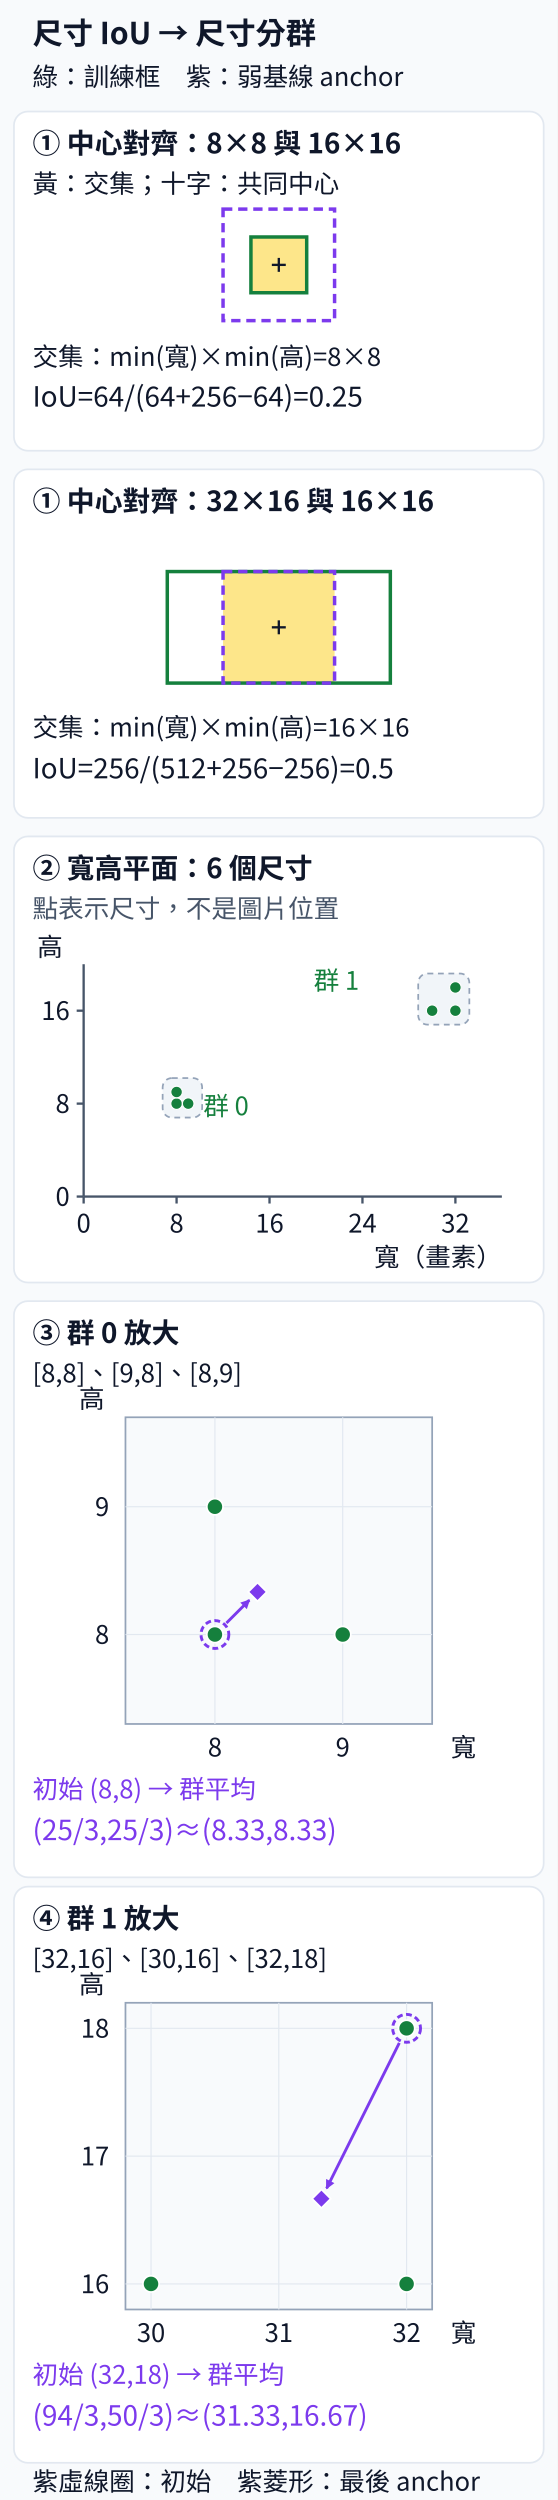
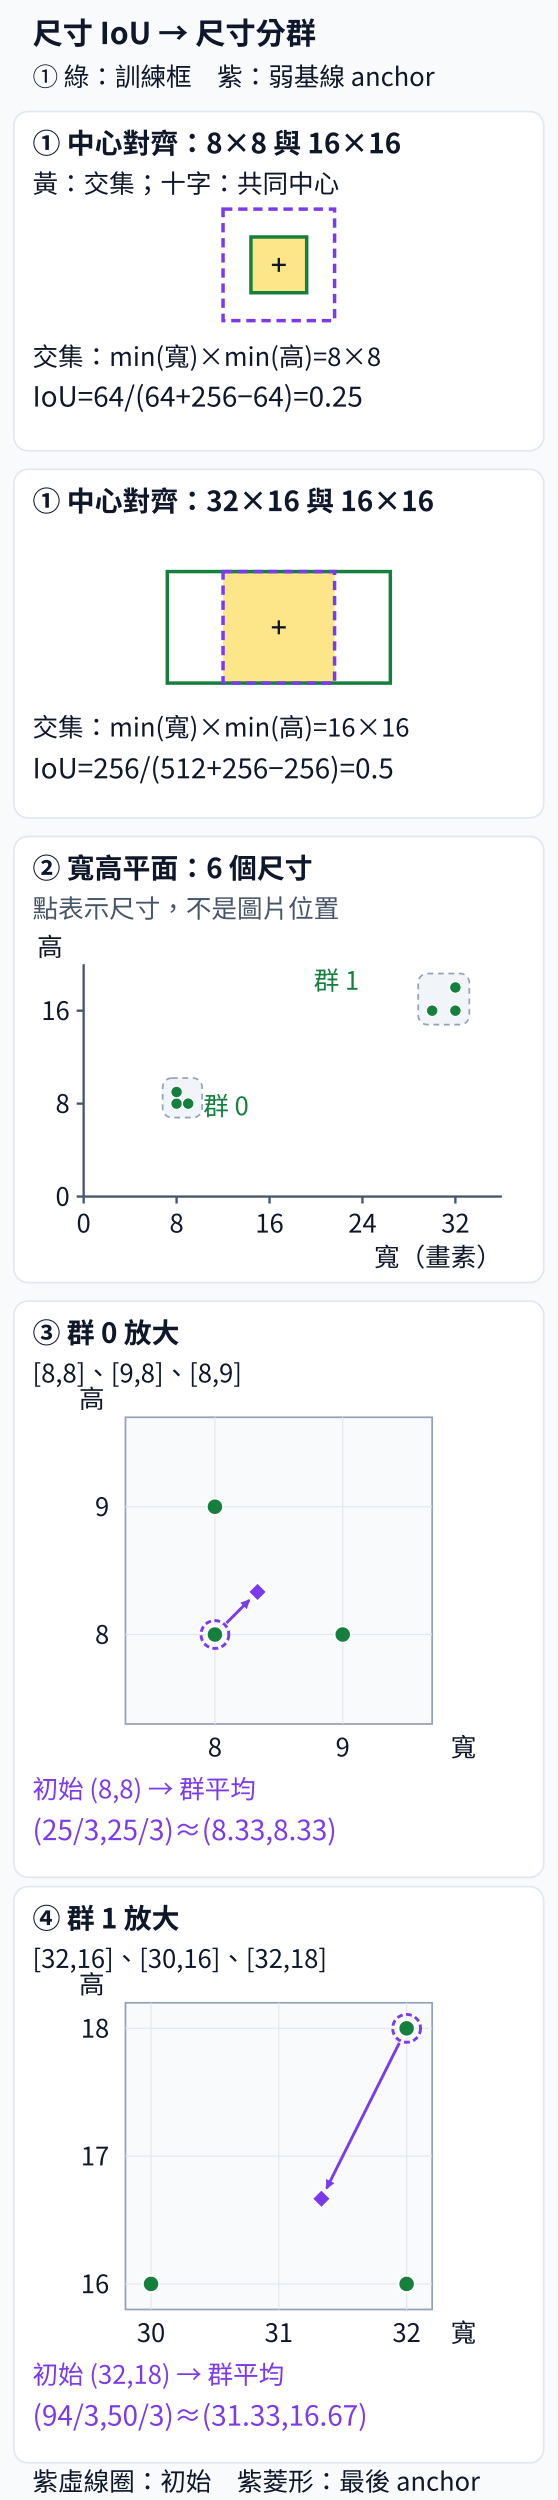
<svg xmlns="http://www.w3.org/2000/svg" width="480" height="2152" viewBox="0 0 480 2152" role="img" aria-labelledby="title desc">
  <defs>
    <marker id="arrow" markerWidth="8" markerHeight="8" refX="7" refY="4" orient="auto-start-reverse" markerUnits="userSpaceOnUse">
      <path d="M0 0L8 4L0 8Z" fill="#475569" />
    </marker>
    <marker id="purple-arrow" markerWidth="8" markerHeight="8" refX="7" refY="4" orient="auto" markerUnits="userSpaceOnUse">
      <path d="M0 0L8 4L0 8Z" fill="#7c3aed" />
    </marker>
  </defs>
  <rect width="480" height="2152" fill="#f8fafc" />
  <g font-family="Noto Sans CJK TC, sans-serif" fill="#0f172a">
    <text x="28" y="38" font-size="26" fill="#0f172a" font-weight="700">尺寸 IoU → 尺寸分群</text>
-     <text x="28" y="74" font-size="22" fill="#0f172a">綠：訓練框　紫：弱基線 anchor</text>
+     <text x="28" y="74" font-size="22" fill="#0f172a">① 綠：訓練框　紫：弱基線 anchor</text>
    <rect x="12" y="96" width="456" height="292" fill="#fff" stroke="#e2e8f0" stroke-width="1.5" rx="12" />
    <text x="28" y="132" font-size="24" fill="#0f172a" font-weight="700">① 中心對齊：8×8 與 16×16</text>
    <text x="28" y="166" font-size="22" fill="#0f172a">黃：交集；十字：共同中心</text>
    <rect x="192" y="180" width="96" height="96" fill="none" stroke="#7c3aed" stroke-width="3" stroke-dasharray="8 5" />
    <rect x="216" y="204" width="48" height="48" fill="#fde68a" stroke="#15803d" stroke-width="3" />
    <path d="M234 228L246 228" fill="none" stroke="#0f172a" stroke-width="2" />
    <path d="M240 222L240 234" fill="none" stroke="#0f172a" stroke-width="2" />
    <text x="28" y="315" font-size="22" fill="#0f172a">交集：min(寬)×min(高)=8×8</text>
    <text x="28" y="350" font-size="24" fill="#0f172a">IoU=64/(64+256−64)=0.25</text>
    <rect x="12" y="404" width="456" height="300" fill="#fff" stroke="#e2e8f0" stroke-width="1.5" rx="12" />
    <text x="28" y="440" font-size="24" fill="#0f172a" font-weight="700">① 中心對齊：32×16 與 16×16</text>
    <rect x="192" y="492" width="96" height="96" fill="#fde68a" />
    <rect x="144" y="492" width="192" height="96" fill="none" stroke="#15803d" stroke-width="3" />
    <rect x="192" y="492" width="96" height="96" fill="none" stroke="#7c3aed" stroke-width="3" stroke-dasharray="8 5" />
    <path d="M234 540L246 540" fill="none" stroke="#0f172a" stroke-width="2" />
    <path d="M240 534L240 546" fill="none" stroke="#0f172a" stroke-width="2" />
    <text x="28" y="634" font-size="22" fill="#0f172a">交集：min(寬)×min(高)=16×16</text>
    <text x="28" y="670" font-size="24" fill="#0f172a">IoU=256/(512+256−256)=0.5</text>
    <rect x="12" y="720" width="456" height="384" fill="#fff" stroke="#e2e8f0" stroke-width="1.5" rx="12" />
    <text x="28" y="756" font-size="24" fill="#0f172a" font-weight="700">② 寬高平面：6 個尺寸</text>
    <text x="28" y="790" font-size="22" fill="#475569">點表示尺寸，不是圖片位置</text>
    <path d="M72 830L72 1030" fill="none" stroke="#475569" stroke-width="2" />
    <path d="M72 1030L432 1030" fill="none" stroke="#475569" stroke-width="2" />
    <path d="M72 1030L72 1036" fill="none" stroke="#475569" stroke-width="2" />
    <text x="72" y="1061" font-size="22" fill="#0f172a" text-anchor="middle">0</text>
    <path d="M152 1030L152 1036" fill="none" stroke="#475569" stroke-width="2" />
    <text x="152" y="1061" font-size="22" fill="#0f172a" text-anchor="middle">8</text>
    <path d="M232 1030L232 1036" fill="none" stroke="#475569" stroke-width="2" />
    <text x="232" y="1061" font-size="22" fill="#0f172a" text-anchor="middle">16</text>
    <path d="M312 1030L312 1036" fill="none" stroke="#475569" stroke-width="2" />
    <text x="312" y="1061" font-size="22" fill="#0f172a" text-anchor="middle">24</text>
    <path d="M392 1030L392 1036" fill="none" stroke="#475569" stroke-width="2" />
    <text x="392" y="1061" font-size="22" fill="#0f172a" text-anchor="middle">32</text>
    <path d="M66 1030L72 1030" fill="none" stroke="#475569" stroke-width="2" />
    <text x="60" y="1038" font-size="22" fill="#0f172a" text-anchor="end">0</text>
    <path d="M66 950L72 950" fill="none" stroke="#475569" stroke-width="2" />
    <text x="60" y="958" font-size="22" fill="#0f172a" text-anchor="end">8</text>
    <path d="M66 870L72 870" fill="none" stroke="#475569" stroke-width="2" />
    <text x="60" y="878" font-size="22" fill="#0f172a" text-anchor="end">16</text>
    <text x="32" y="823" font-size="22" fill="#0f172a">高</text>
    <text x="432" y="1090" font-size="22" fill="#0f172a" text-anchor="end">寬（畫素）</text>
    <rect x="140" y="928" width="34" height="34" fill="#f1f5f9" stroke="#94a3b8" stroke-width="1.5" rx="8" stroke-dasharray="5 4" />
    <rect x="360" y="838" width="44" height="44" fill="#f1f5f9" stroke="#94a3b8" stroke-width="1.5" rx="8" stroke-dasharray="5 4" />
    <circle cx="152" cy="950" r="5" fill="#15803d" stroke="#fff" stroke-width="1" />
    <circle cx="162" cy="950" r="5" fill="#15803d" stroke="#fff" stroke-width="1" />
    <circle cx="152" cy="940" r="5" fill="#15803d" stroke="#fff" stroke-width="1" />
    <circle cx="392" cy="870" r="5" fill="#15803d" stroke="#fff" stroke-width="1" />
    <circle cx="372" cy="870" r="5" fill="#15803d" stroke="#fff" stroke-width="1" />
    <circle cx="392" cy="850" r="5" fill="#15803d" stroke="#fff" stroke-width="1" />
    <text x="175" y="960" font-size="22" fill="#15803d">群 0</text>
    <text x="270" y="852" font-size="22" fill="#15803d">群 1</text>
    <rect x="12" y="1120" width="456" height="496" fill="#fff" stroke="#e2e8f0" stroke-width="1.5" rx="12" />
    <text x="28" y="1156" font-size="24" fill="#0f172a" font-weight="700">③ 群 0 放大</text>
    <text x="28" y="1190" font-size="22" fill="#0f172a">[8,8]、[9,8]、[8,9]</text>
    <rect x="108" y="1220" width="264" height="264" fill="#f8fafc" stroke="#94a3b8" stroke-width="1.5" />
    <path d="M185 1220L185 1484" fill="none" stroke="#e2e8f0" stroke-width="1" />
    <text x="185" y="1512" font-size="22" fill="#0f172a" text-anchor="middle">8</text>
    <path d="M295 1220L295 1484" fill="none" stroke="#e2e8f0" stroke-width="1" />
    <text x="295" y="1512" font-size="22" fill="#0f172a" text-anchor="middle">9</text>
    <path d="M108 1407L372 1407" fill="none" stroke="#e2e8f0" stroke-width="1" />
    <text x="94" y="1415" font-size="22" fill="#0f172a" text-anchor="end">8</text>
    <path d="M108 1297L372 1297" fill="none" stroke="#e2e8f0" stroke-width="1" />
    <text x="94" y="1305" font-size="22" fill="#0f172a" text-anchor="end">9</text>
    <text x="68" y="1212" font-size="22" fill="#0f172a">高</text>
    <text x="388" y="1512" font-size="22" fill="#0f172a">寬</text>
    <circle cx="185" cy="1407" r="12" fill="none" stroke="#7c3aed" stroke-width="2.5" stroke-dasharray="5 3" />
    <circle cx="185" cy="1407" r="7" fill="#15803d" stroke="#fff" stroke-width="1.5" />
    <circle cx="295" cy="1407" r="7" fill="#15803d" stroke="#fff" stroke-width="1.5" />
    <circle cx="185" cy="1297" r="7" fill="#15803d" stroke="#fff" stroke-width="1.5" />
    <path d="M194.899 1397.1L214.596 1377.4" fill="none" stroke="#7c3aed" stroke-width="2.5" marker-end="url(#purple-arrow)" />
    <path d="M221.667 1362.33L229.667 1370.33L221.667 1378.33L213.667 1370.33Z" fill="#7c3aed" stroke="#fff" stroke-width="1.5" />
    <text x="28" y="1548" font-size="22" fill="#7c3aed">初始 (8,8) → 群平均</text>
    <text x="28" y="1584" font-size="24" fill="#7c3aed">(25/3,25/3)≈(8.33,8.33)</text>
    <rect x="12" y="1624" width="456" height="496" fill="#fff" stroke="#e2e8f0" stroke-width="1.5" rx="12" />
    <text x="28" y="1660" font-size="24" fill="#0f172a" font-weight="700">④ 群 1 放大</text>
    <text x="28" y="1694" font-size="22" fill="#0f172a">[32,16]、[30,16]、[32,18]</text>
    <rect x="108" y="1724" width="264" height="264" fill="#f8fafc" stroke="#94a3b8" stroke-width="1.5" />
    <path d="M130 1724L130 1988" fill="none" stroke="#e2e8f0" stroke-width="1" />
    <text x="130" y="2016" font-size="22" fill="#0f172a" text-anchor="middle">30</text>
    <path d="M240 1724L240 1988" fill="none" stroke="#e2e8f0" stroke-width="1" />
    <text x="240" y="2016" font-size="22" fill="#0f172a" text-anchor="middle">31</text>
    <path d="M350 1724L350 1988" fill="none" stroke="#e2e8f0" stroke-width="1" />
    <text x="350" y="2016" font-size="22" fill="#0f172a" text-anchor="middle">32</text>
    <path d="M108 1966L372 1966" fill="none" stroke="#e2e8f0" stroke-width="1" />
    <text x="94" y="1974" font-size="22" fill="#0f172a" text-anchor="end">16</text>
    <path d="M108 1856L372 1856" fill="none" stroke="#e2e8f0" stroke-width="1" />
    <text x="94" y="1864" font-size="22" fill="#0f172a" text-anchor="end">17</text>
    <path d="M108 1746L372 1746" fill="none" stroke="#e2e8f0" stroke-width="1" />
    <text x="94" y="1754" font-size="22" fill="#0f172a" text-anchor="end">18</text>
    <text x="68" y="1716" font-size="22" fill="#0f172a">高</text>
    <text x="388" y="2016" font-size="22" fill="#0f172a">寬</text>
    <circle cx="350" cy="1746" r="12" fill="none" stroke="#7c3aed" stroke-width="2.5" stroke-dasharray="5 3" />
    <circle cx="350" cy="1966" r="7" fill="#15803d" stroke="#fff" stroke-width="1.5" />
    <circle cx="130" cy="1966" r="7" fill="#15803d" stroke="#fff" stroke-width="1.5" />
    <circle cx="350" cy="1746" r="7" fill="#15803d" stroke="#fff" stroke-width="1.5" />
    <path d="M343.739 1758.52L281.139 1883.72" fill="none" stroke="#7c3aed" stroke-width="2.5" marker-end="url(#purple-arrow)" />
    <path d="M276.667 1884.67L284.667 1892.67L276.667 1900.67L268.667 1892.67Z" fill="#7c3aed" stroke="#fff" stroke-width="1.5" />
    <text x="28" y="2052" font-size="22" fill="#7c3aed">初始 (32,18) → 群平均</text>
    <text x="28" y="2088" font-size="24" fill="#7c3aed">(94/3,50/3)≈(31.33,16.67)</text>
    <text x="28" y="2144" font-size="22" fill="#0f172a">紫虛線圈：初始　紫菱形：最後 anchor</text>
  </g>
</svg>
